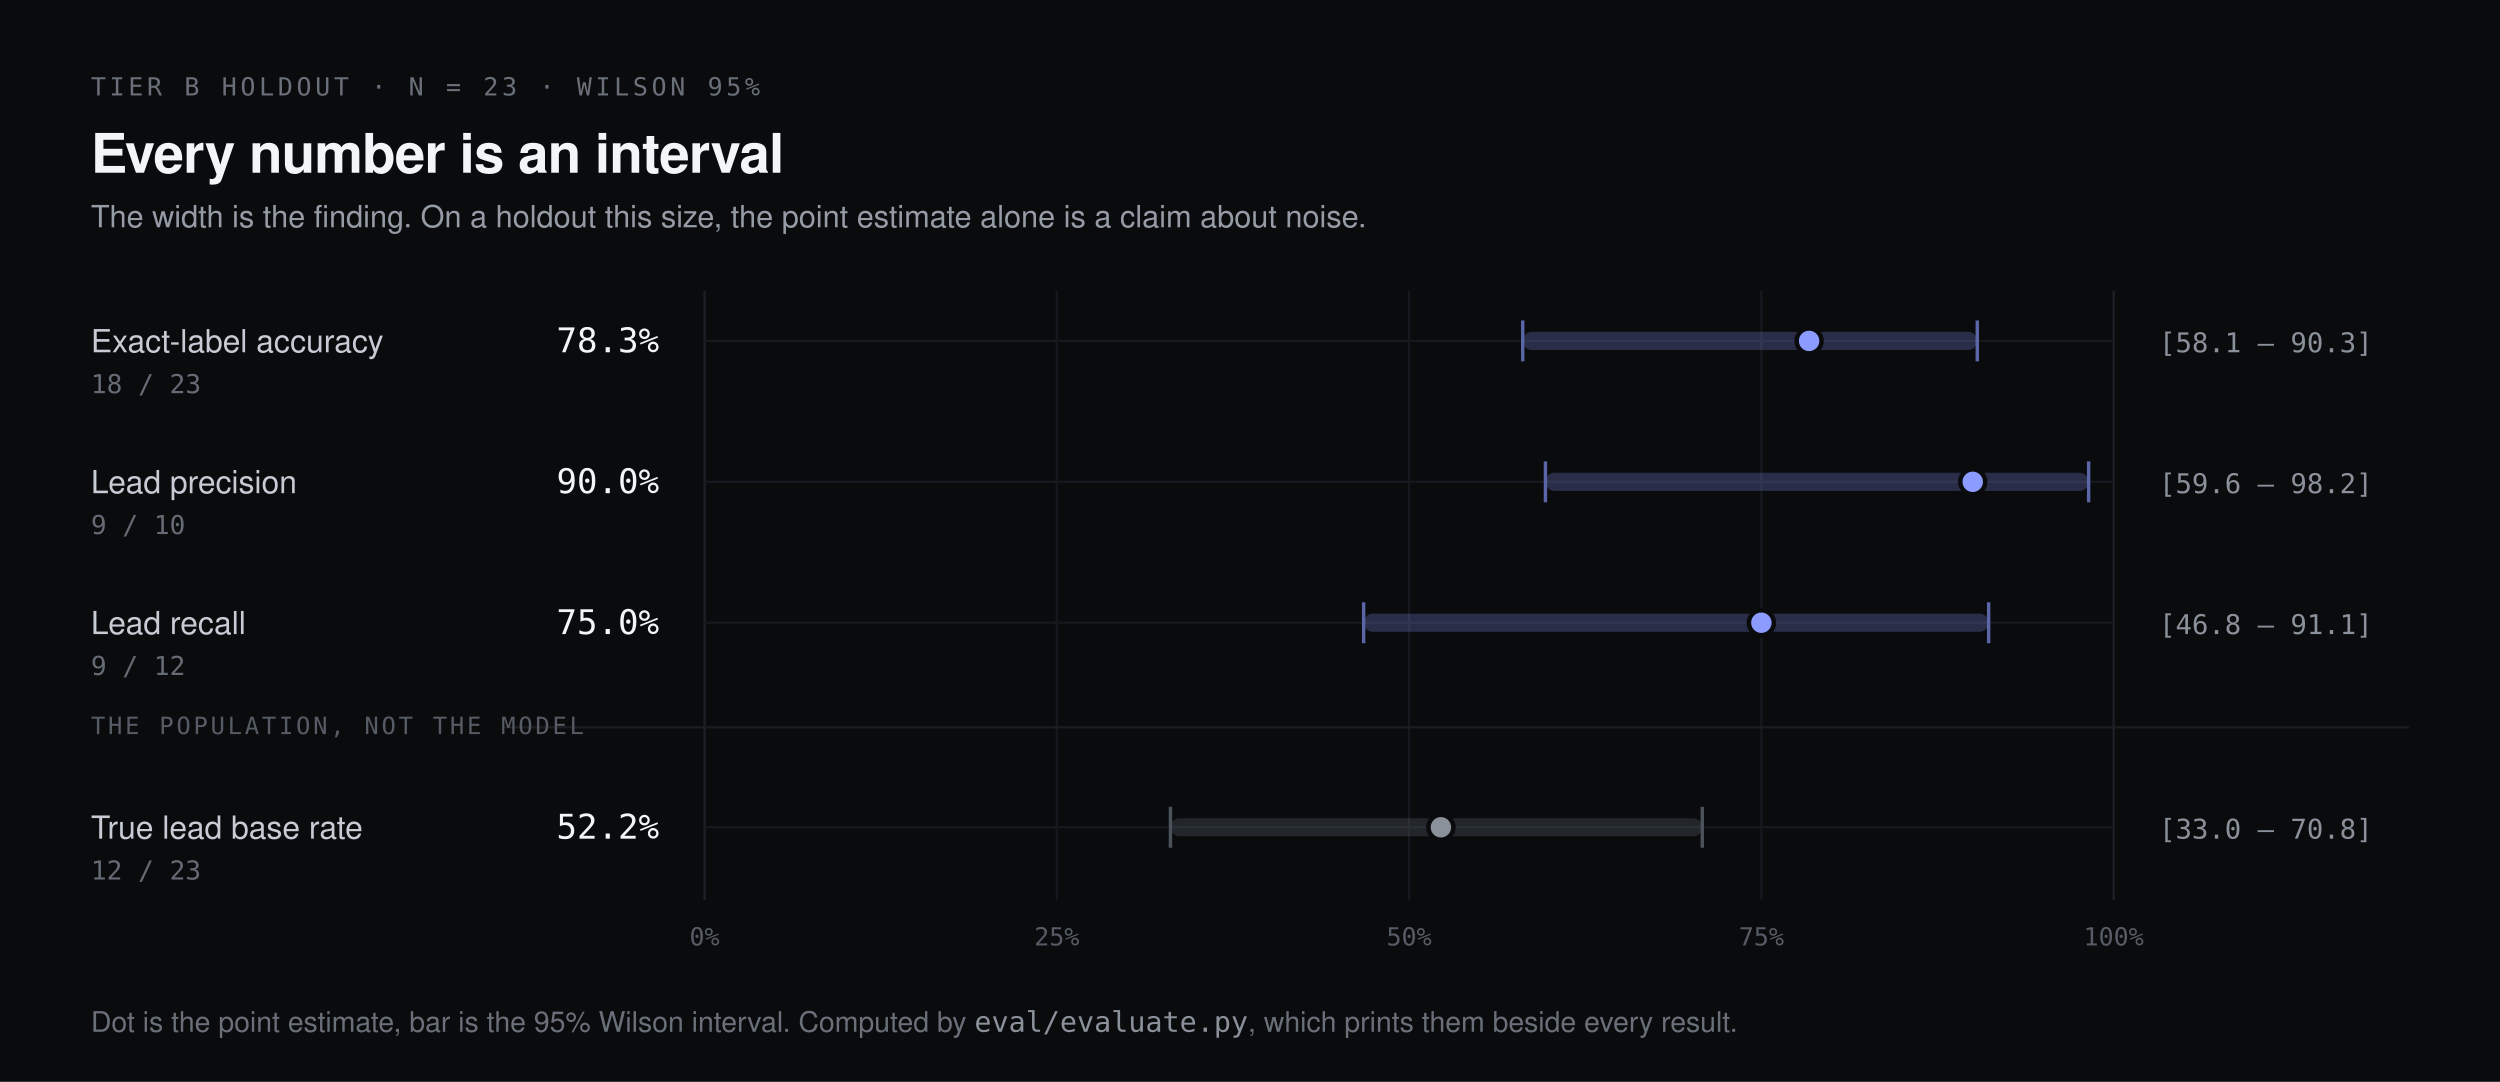
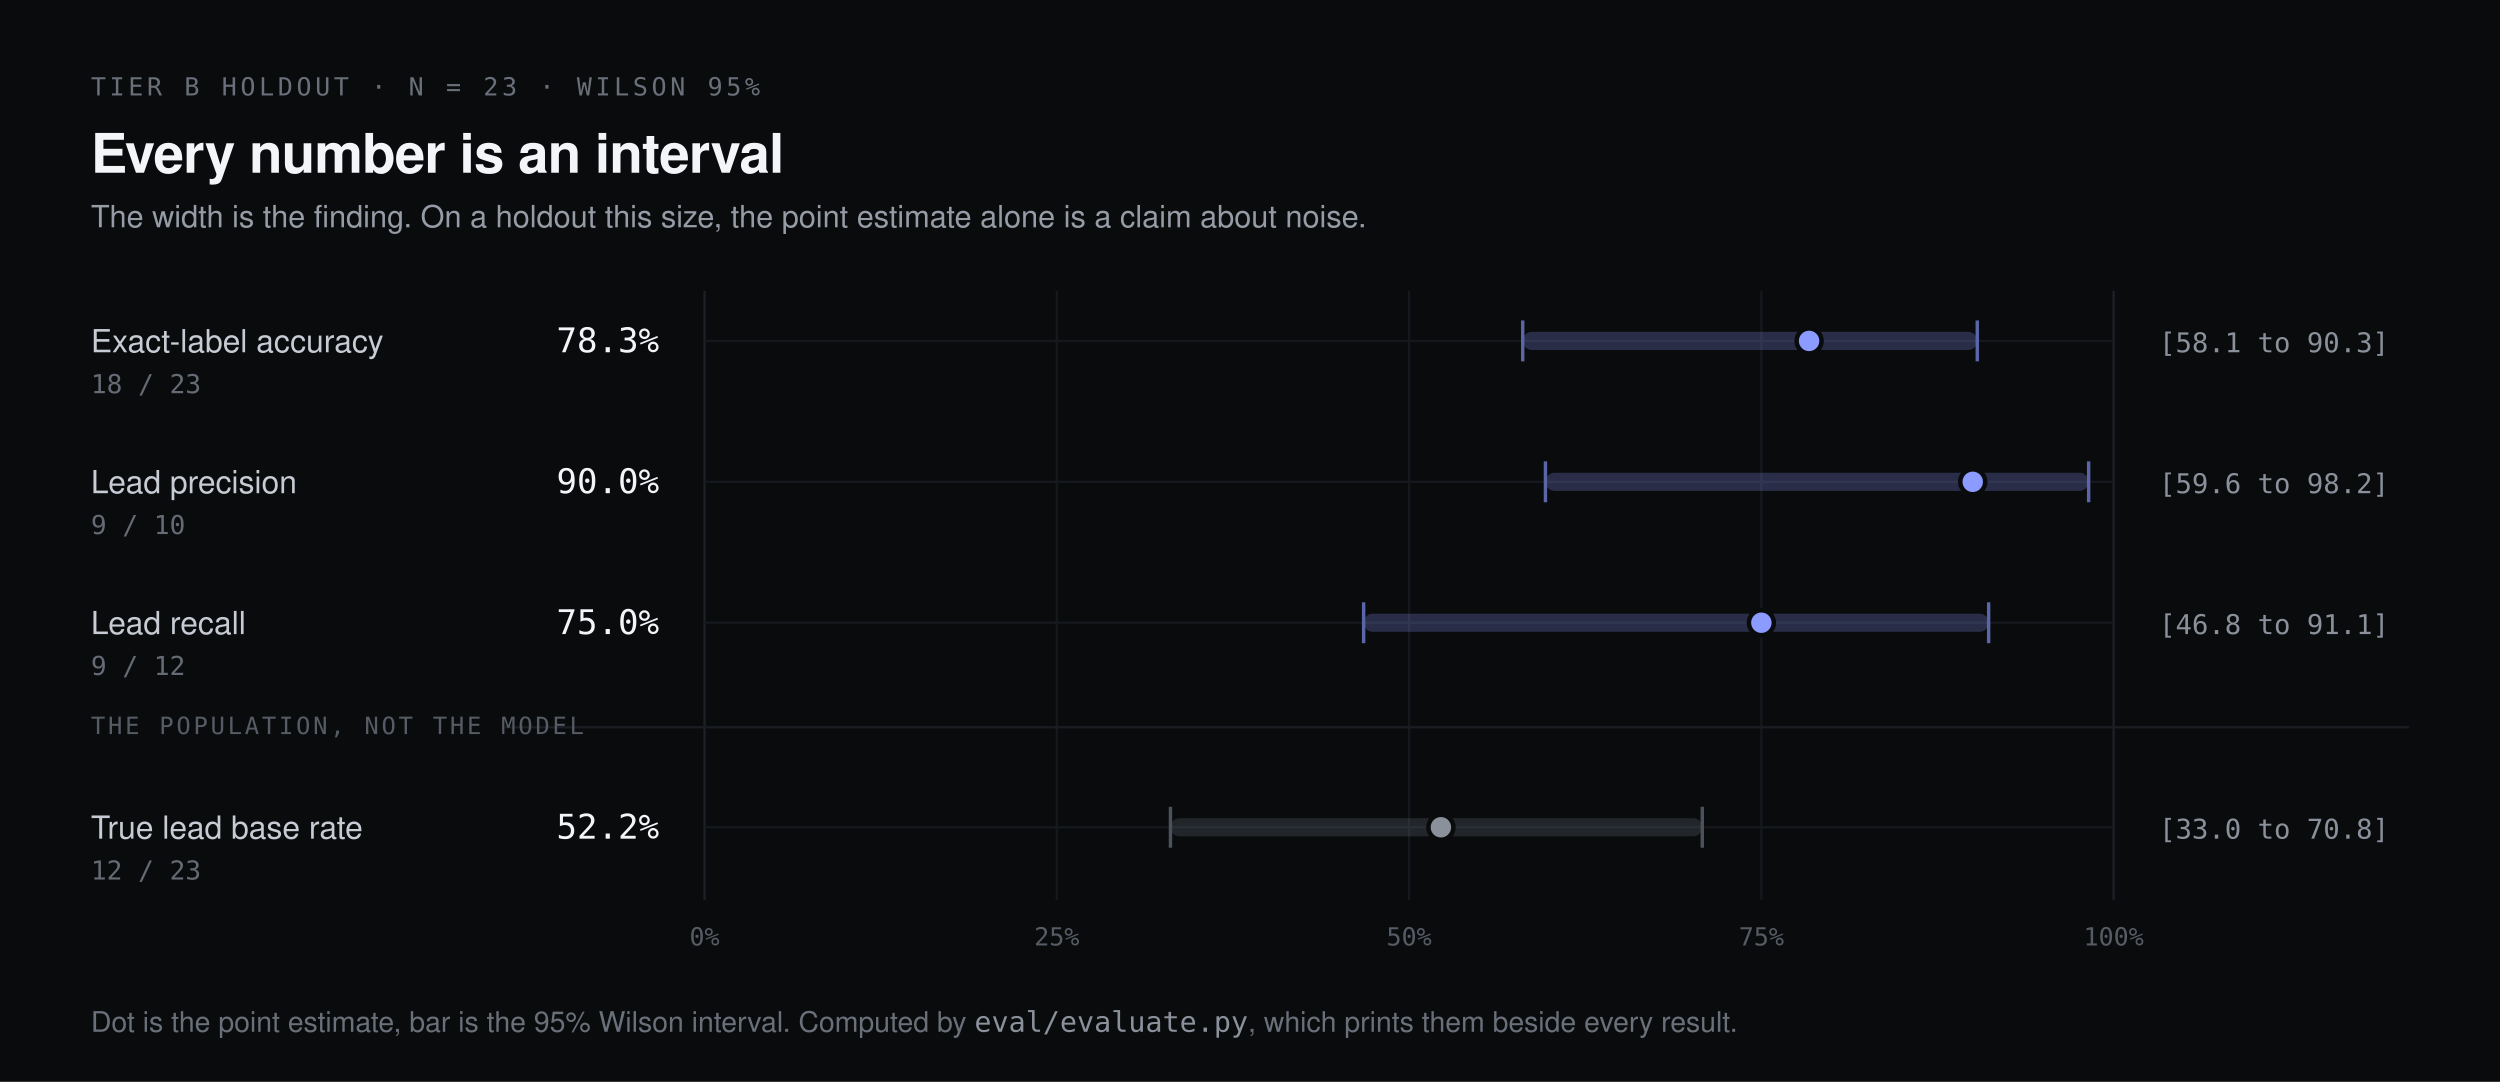
<svg xmlns="http://www.w3.org/2000/svg" viewBox="0 0 1100 476" width="1100" height="476" role="img" aria-label="Wilson 95% confidence intervals on a 23-domain holdout. Exact-label accuracy 78.3% CI 58.1 to 90.3. Lead precision 90.0% CI 59.6 to 98.2. Lead recall 75.0% CI 46.8 to 91.1. True lead base rate 52.2% CI 33.0 to 70.8.">
  <style>
    .s  { font-family: ui-sans-serif, system-ui, -apple-system, "Segoe UI", Helvetica, Arial, sans-serif; }
    .m  { font-family: ui-monospace, SFMono-Regular, "SF Mono", Menlo, Consolas, monospace; }
    .eb { font-size: 11px; fill: #6A7079; letter-spacing: 1.6px; }
    .t1 { font-size: 24px; font-weight: 600; fill: #F3F5F8; letter-spacing: -0.3px; }
    .t2 { font-size: 13.5px; fill: #969CA6; }
    .rn { font-size: 14px; fill: #C7CCD4; }
    .rv { font-size: 15px; fill: #F3F5F8; }
    .rf { font-size: 11.5px; fill: #656B74; }
    .ci { font-size: 12px; fill: #8A919B; }
    .ax { font-size: 11px; fill: #565C65; }
    .fn { font-size: 12.5px; fill: #6A7079; }
    .sep{ font-size: 10.5px; fill: #565C65; letter-spacing: 1.2px; }
  </style>
  <rect width="1100" height="476" fill="#0A0B0D" />
  <text class="m eb" x="40" y="42">TIER B HOLDOUT · N = 23 · WILSON 95%</text>
  <text class="s t1" x="40" y="76">Every number is an interval</text>
  <text class="s t2" x="40" y="100">The width is the finding. On a holdout this size, the point estimate alone is a claim about noise.</text>
  <line x1="310" y1="128" x2="310" y2="396" stroke="#1C2027" />
  <line x1="465" y1="128" x2="465" y2="396" stroke="#15181D" />
  <line x1="620" y1="128" x2="620" y2="396" stroke="#15181D" />
  <line x1="775" y1="128" x2="775" y2="396" stroke="#15181D" />
  <line x1="930" y1="128" x2="930" y2="396" stroke="#1C2027" />
  <text class="s rn" x="40" y="155">Exact-label accuracy</text>
  <text class="m rv" x="290" y="155" text-anchor="end">78.3%</text>
  <text class="m rf" x="40" y="173">18 / 23</text>
  <line x1="310" y1="150" x2="930" y2="150" stroke="#15181D" />
  <rect x="670" y="146" width="200" height="8" rx="4" fill="#8B9BFF" fill-opacity="0.24" />
  <line x1="670" y1="141" x2="670" y2="159" stroke="#5A66A8" stroke-width="1.5" />
  <line x1="870" y1="141" x2="870" y2="159" stroke="#5A66A8" stroke-width="1.5" />
  <circle cx="796" cy="150" r="5.5" fill="#8B9BFF" stroke="#0A0B0D" stroke-width="2" />
-   <text class="m ci" x="950" y="155">[58.1 – 90.3]</text>
+   <text class="m ci" x="950" y="155">[58.1 to 90.3]</text>
  <text class="s rn" x="40" y="217">Lead precision</text>
  <text class="m rv" x="290" y="217" text-anchor="end">90.0%</text>
  <text class="m rf" x="40" y="235">9 / 10</text>
  <line x1="310" y1="212" x2="930" y2="212" stroke="#15181D" />
  <rect x="680" y="208" width="239" height="8" rx="4" fill="#8B9BFF" fill-opacity="0.24" />
  <line x1="680" y1="203" x2="680" y2="221" stroke="#5A66A8" stroke-width="1.5" />
  <line x1="919" y1="203" x2="919" y2="221" stroke="#5A66A8" stroke-width="1.5" />
  <circle cx="868" cy="212" r="5.5" fill="#8B9BFF" stroke="#0A0B0D" stroke-width="2" />
-   <text class="m ci" x="950" y="217">[59.6 – 98.2]</text>
+   <text class="m ci" x="950" y="217">[59.6 to 98.2]</text>
  <text class="s rn" x="40" y="279">Lead recall</text>
  <text class="m rv" x="290" y="279" text-anchor="end">75.0%</text>
  <text class="m rf" x="40" y="297">9 / 12</text>
  <line x1="310" y1="274" x2="930" y2="274" stroke="#15181D" />
  <rect x="600" y="270" width="275" height="8" rx="4" fill="#8B9BFF" fill-opacity="0.24" />
  <line x1="600" y1="265" x2="600" y2="283" stroke="#5A66A8" stroke-width="1.5" />
  <line x1="875" y1="265" x2="875" y2="283" stroke="#5A66A8" stroke-width="1.5" />
  <circle cx="775" cy="274" r="5.5" fill="#8B9BFF" stroke="#0A0B0D" stroke-width="2" />
-   <text class="m ci" x="950" y="279">[46.8 – 91.1]</text>
+   <text class="m ci" x="950" y="279">[46.8 to 91.1]</text>
  <line x1="40" y1="320" x2="1060" y2="320" stroke="#1A1D22" />
  <rect x="40" y="313" width="182" height="14" fill="#0A0B0D" />
  <text class="m sep" x="40" y="323">THE POPULATION, NOT THE MODEL</text>
  <text class="s rn" x="40" y="369">True lead base rate</text>
  <text class="m rv" x="290" y="369" text-anchor="end">52.2%</text>
  <text class="m rf" x="40" y="387">12 / 23</text>
  <line x1="310" y1="364" x2="930" y2="364" stroke="#15181D" />
  <rect x="515" y="360" width="234" height="8" rx="4" fill="#7A8290" fill-opacity="0.22" />
  <line x1="515" y1="355" x2="515" y2="373" stroke="#4C525C" stroke-width="1.5" />
  <line x1="749" y1="355" x2="749" y2="373" stroke="#4C525C" stroke-width="1.5" />
  <circle cx="634" cy="364" r="5.5" fill="#8A919B" stroke="#0A0B0D" stroke-width="2" />
-   <text class="m ci" x="950" y="369">[33.0 – 70.8]</text>
+   <text class="m ci" x="950" y="369">[33.0 to 70.8]</text>
  <text class="m ax" x="310" y="416" text-anchor="middle">0%</text>
  <text class="m ax" x="465" y="416" text-anchor="middle">25%</text>
  <text class="m ax" x="620" y="416" text-anchor="middle">50%</text>
  <text class="m ax" x="775" y="416" text-anchor="middle">75%</text>
  <text class="m ax" x="930" y="416" text-anchor="middle">100%</text>
  <text class="s fn" x="40" y="454">Dot is the point estimate, bar is the 95% Wilson interval. Computed by <tspan class="m" fill="#8A919B">eval/evaluate.py</tspan>, which prints them beside every result.</text>
</svg>
